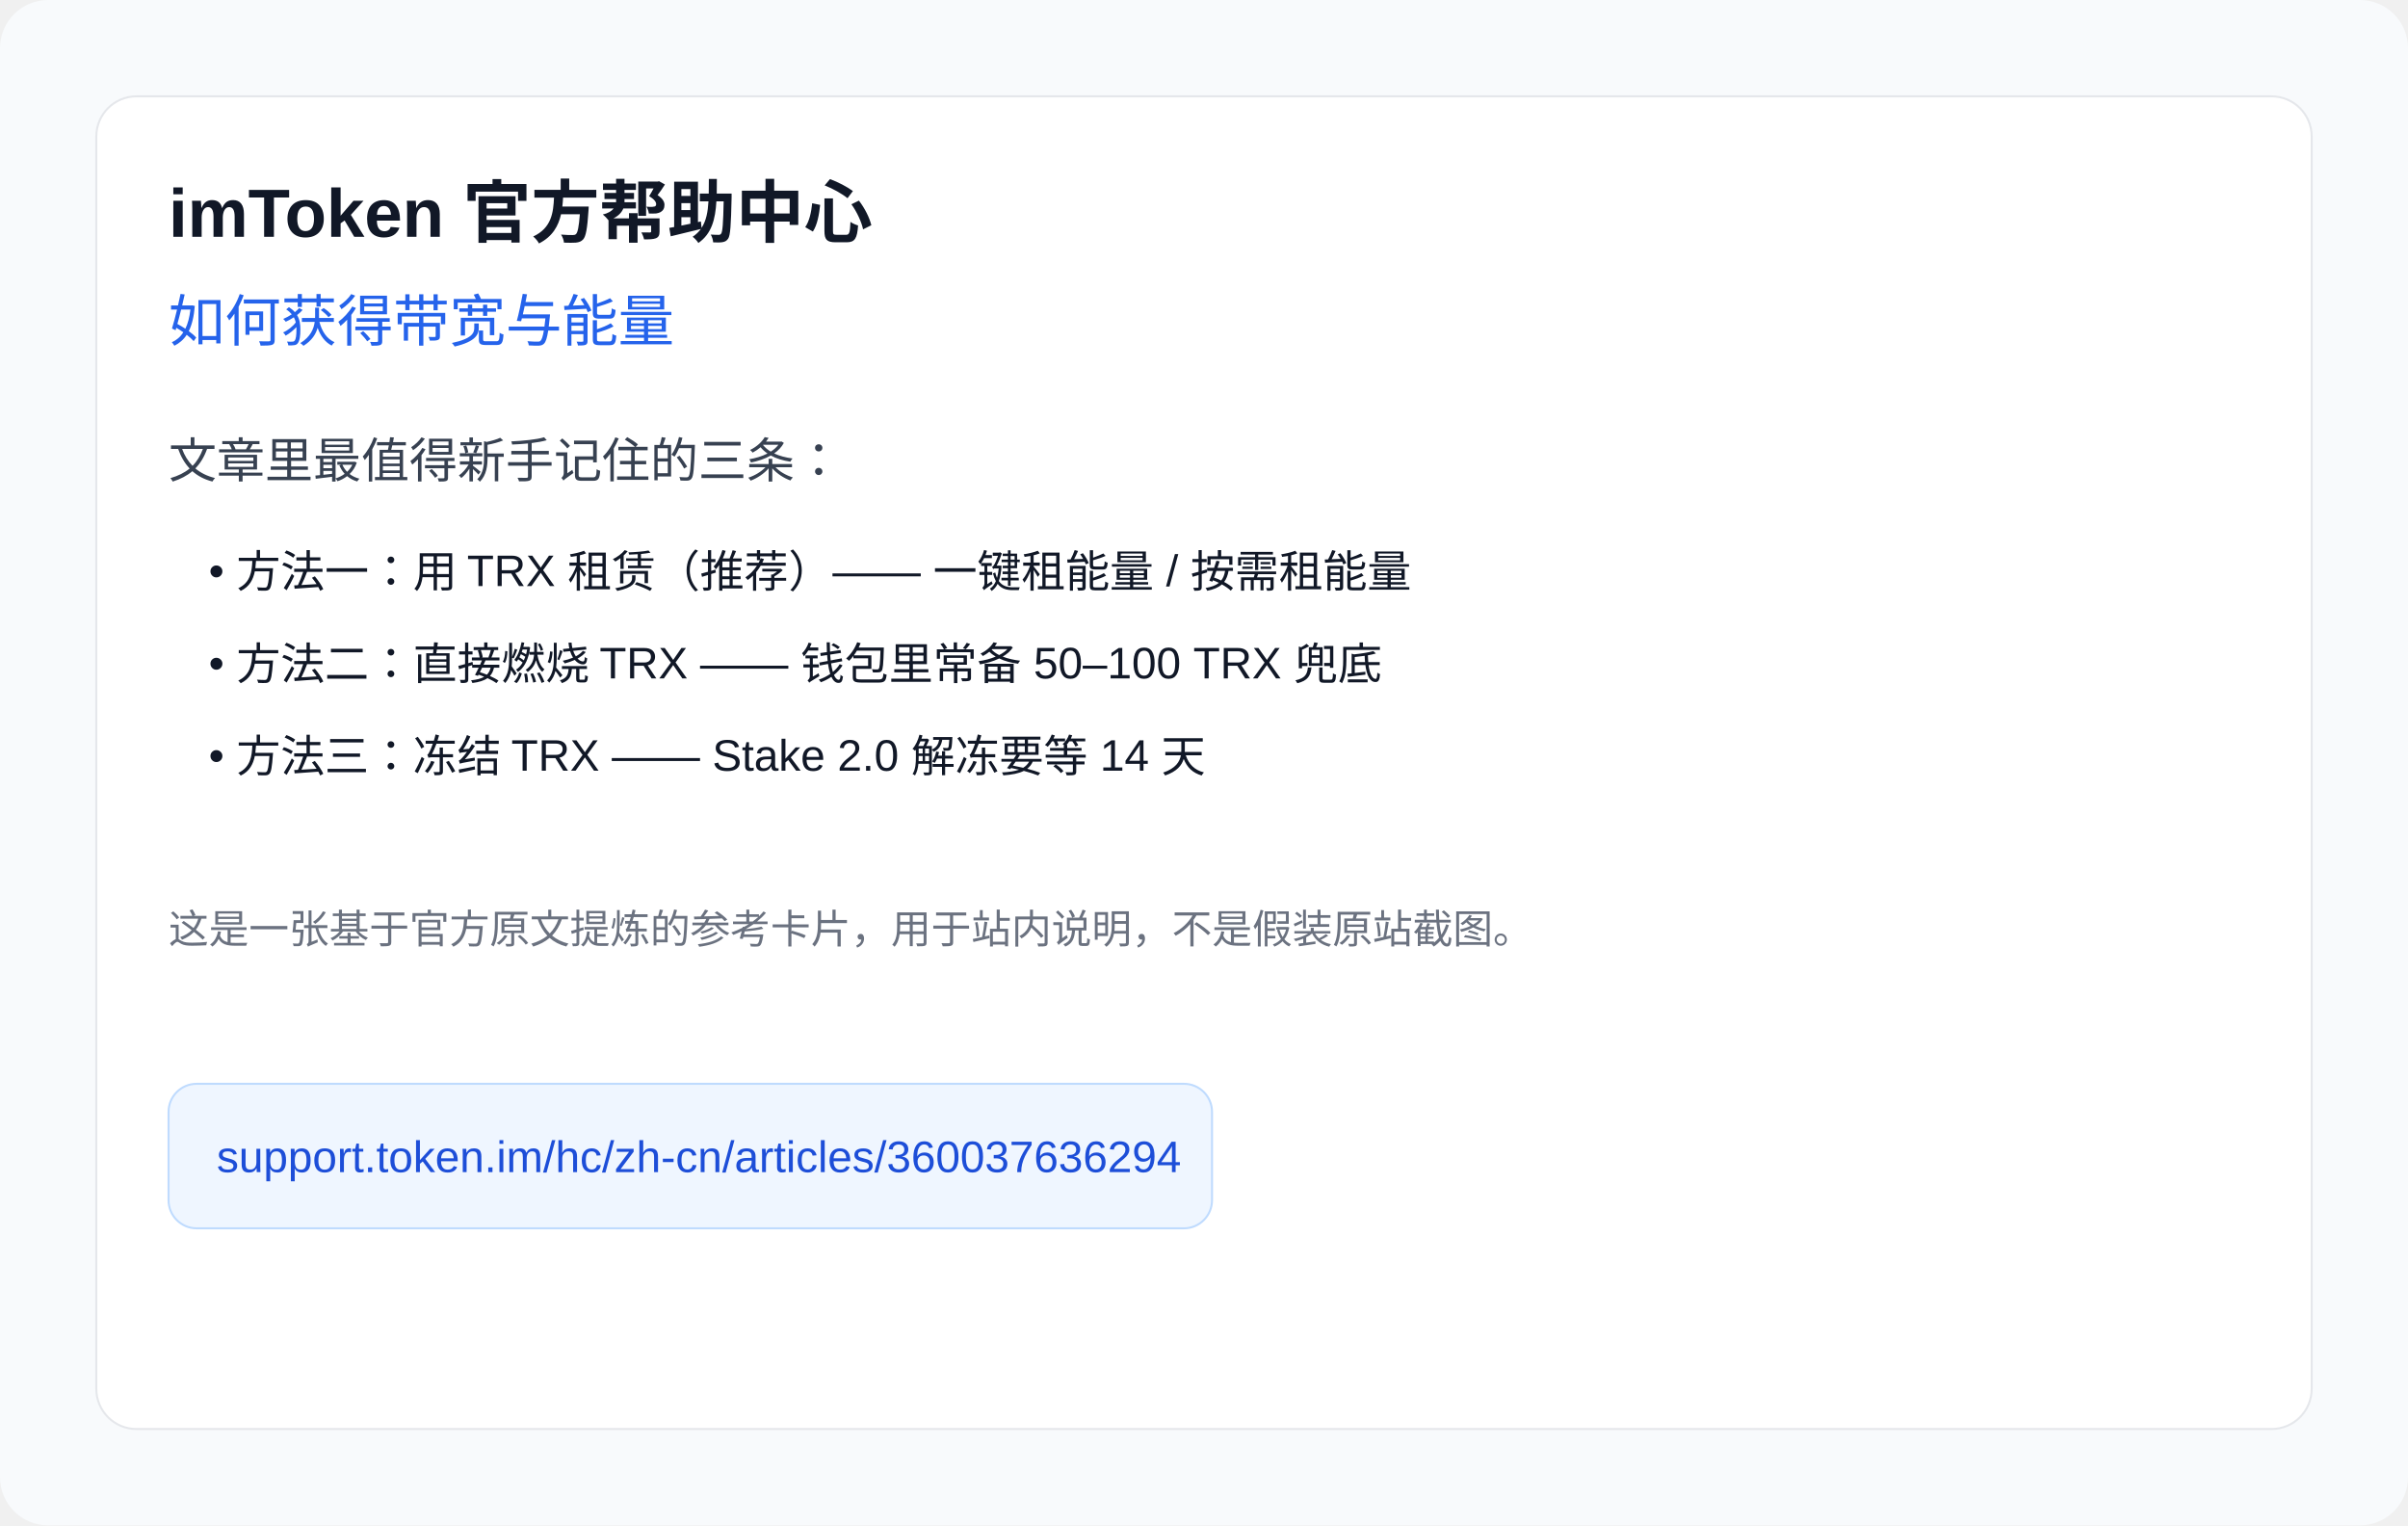
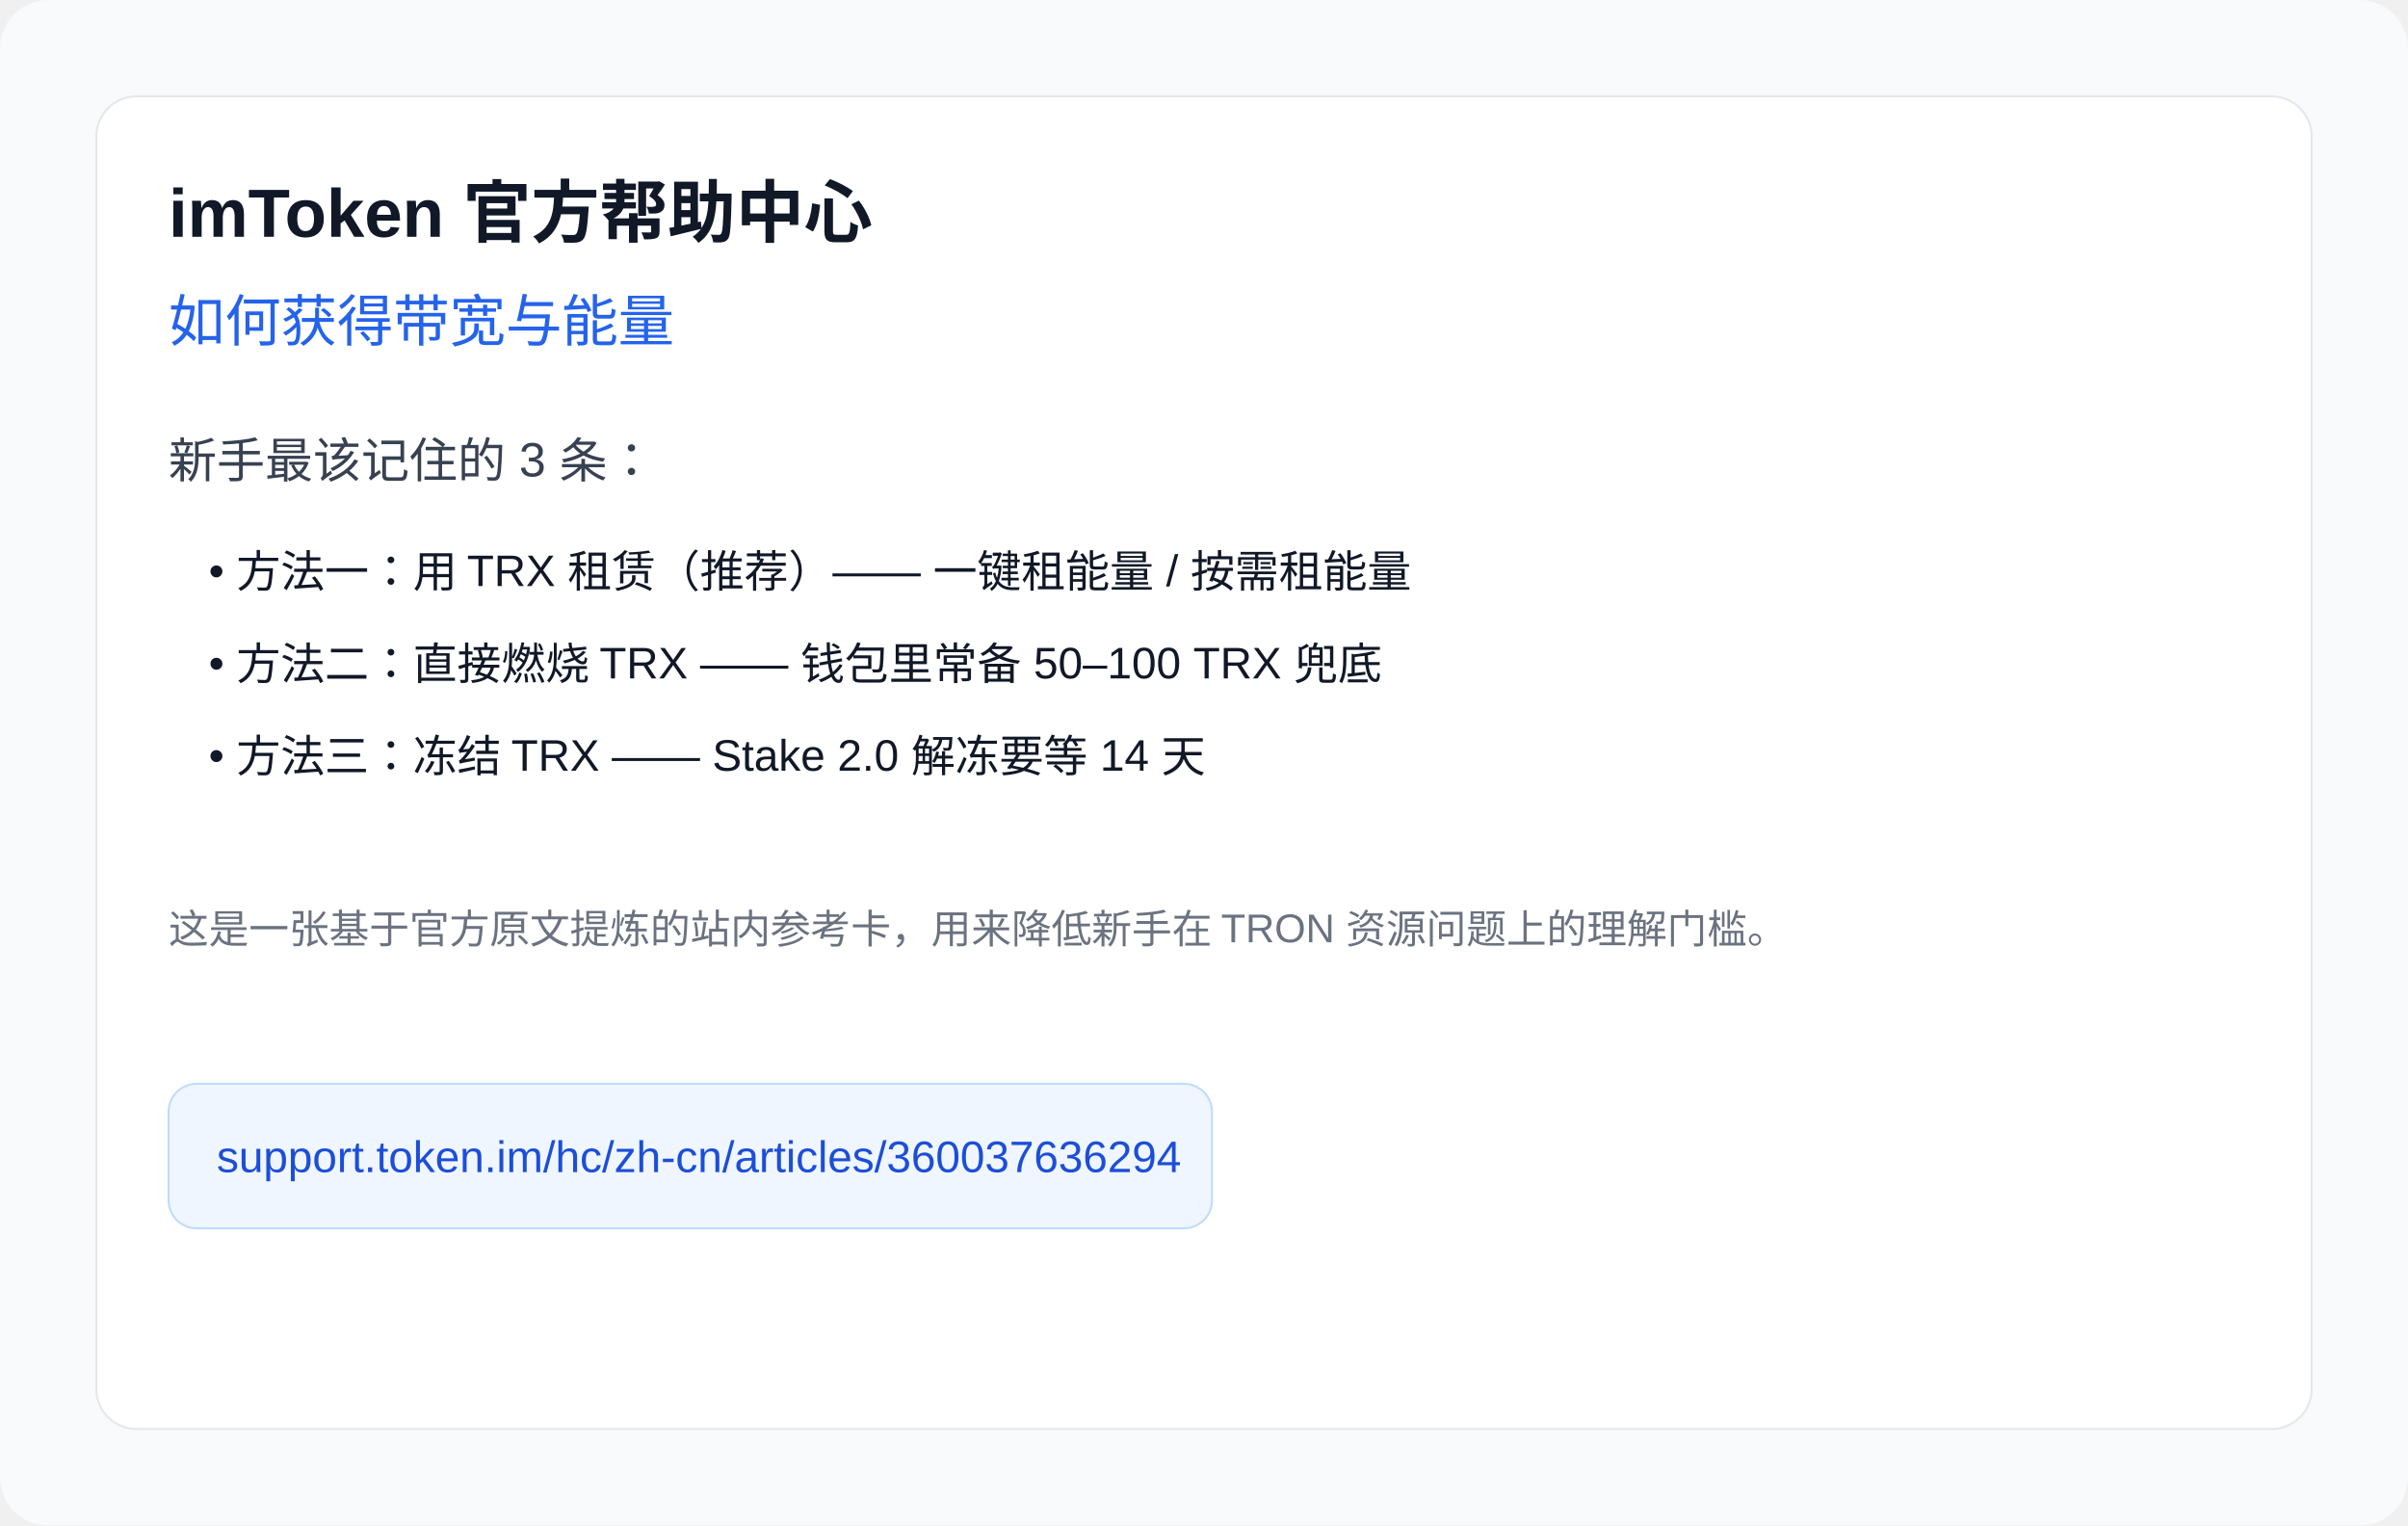
<svg xmlns="http://www.w3.org/2000/svg" width="1200" height="760" viewBox="0 0 1200 760" fill="none">
  <rect width="1200" height="760" rx="24" fill="#F8FAFC" />
  <rect x="48" y="48" width="1104" height="664" rx="20" fill="white" stroke="#E5E7EB" />
  <text x="84" y="118" fill="#111827" font-size="34" font-family="-apple-system, BlinkMacSystemFont, Segoe UI, Arial" font-weight="700">imToken 官方帮助中心</text>
  <text x="84" y="170" fill="#2563EB" font-size="28" font-family="-apple-system, BlinkMacSystemFont, Segoe UI, Arial">如何获得带宽与能量</text>
-   <text x="84" y="238" fill="#374151" font-size="24" font-family="-apple-system, BlinkMacSystemFont, Segoe UI, Arial">文章里最值得新手记住的三条：</text>
+   <text x="84" y="238" fill="#374151" font-size="24" font-family="-apple-system, BlinkMacSystemFont, Segoe UI, Arial">新手最该记住的 3 条：</text>
  <text x="104" y="292" fill="#111827" font-size="22" font-family="-apple-system, BlinkMacSystemFont, Segoe UI, Arial">• 方法一：用 TRX 租赁（推荐）—— 一键租能量 / 按需租能量</text>
  <text x="104" y="338" fill="#111827" font-size="22" font-family="-apple-system, BlinkMacSystemFont, Segoe UI, Arial">• 方法二：直接燃烧 TRX —— 钱包里常备 50–100 TRX 兜底</text>
  <text x="104" y="384" fill="#111827" font-size="22" font-family="-apple-system, BlinkMacSystemFont, Segoe UI, Arial">• 方法三：冻结 TRX —— Stake 2.0 解冻要等 14 天</text>
-   <text x="84" y="470" fill="#6B7280" font-size="20" font-family="-apple-system, BlinkMacSystemFont, Segoe UI, Arial">这是一张基于官方原文提炼的参考卡片，用于站内说明，不是假装原站截图。</text>
+   <text x="84" y="470" fill="#6B7280" font-size="20" font-family="-apple-system, BlinkMacSystemFont, Segoe UI, Arial">这是一张基于官方原文提炼的站内参考卡，用来降低新手在 TRON 资源问题上的理解门槛。</text>
  <rect x="84" y="540" width="520" height="72" rx="14" fill="#EFF6FF" stroke="#BFDBFE" />
  <text x="108" y="584" fill="#1D4ED8" font-size="22" font-family="-apple-system, BlinkMacSystemFont, Segoe UI, Arial">support.token.im/hc/zh-cn/articles/360037636294</text>
</svg>
